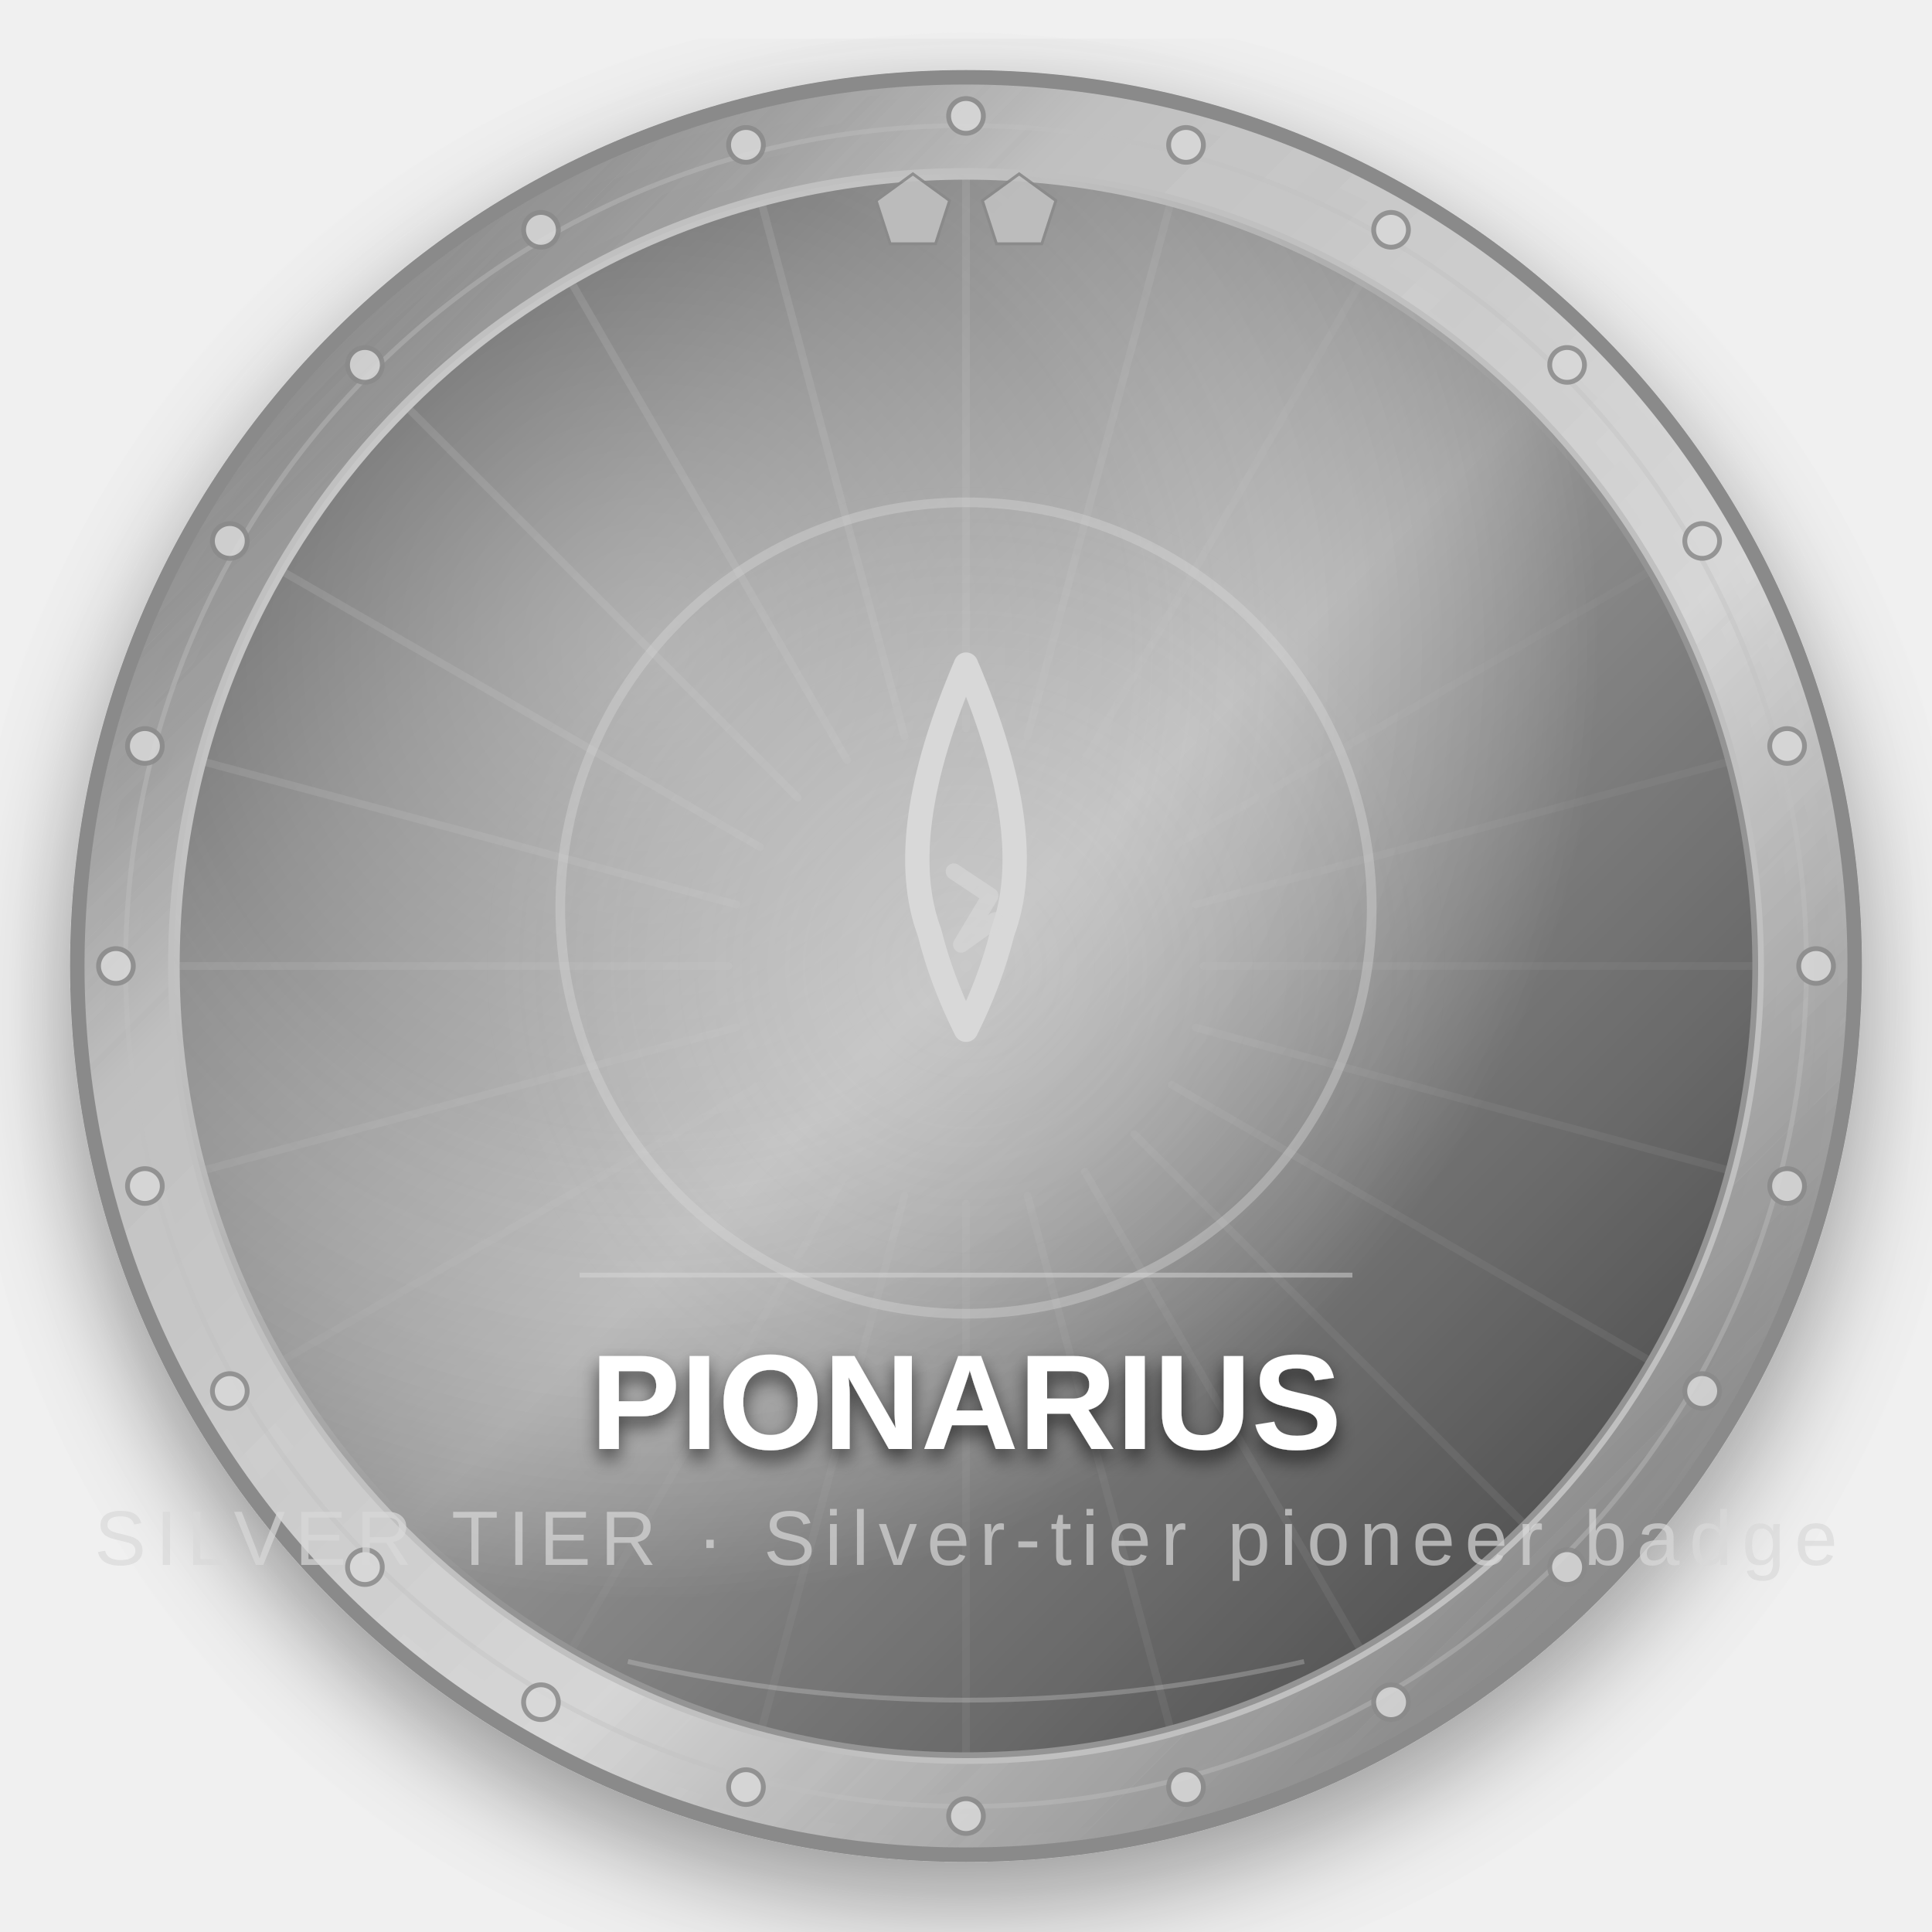
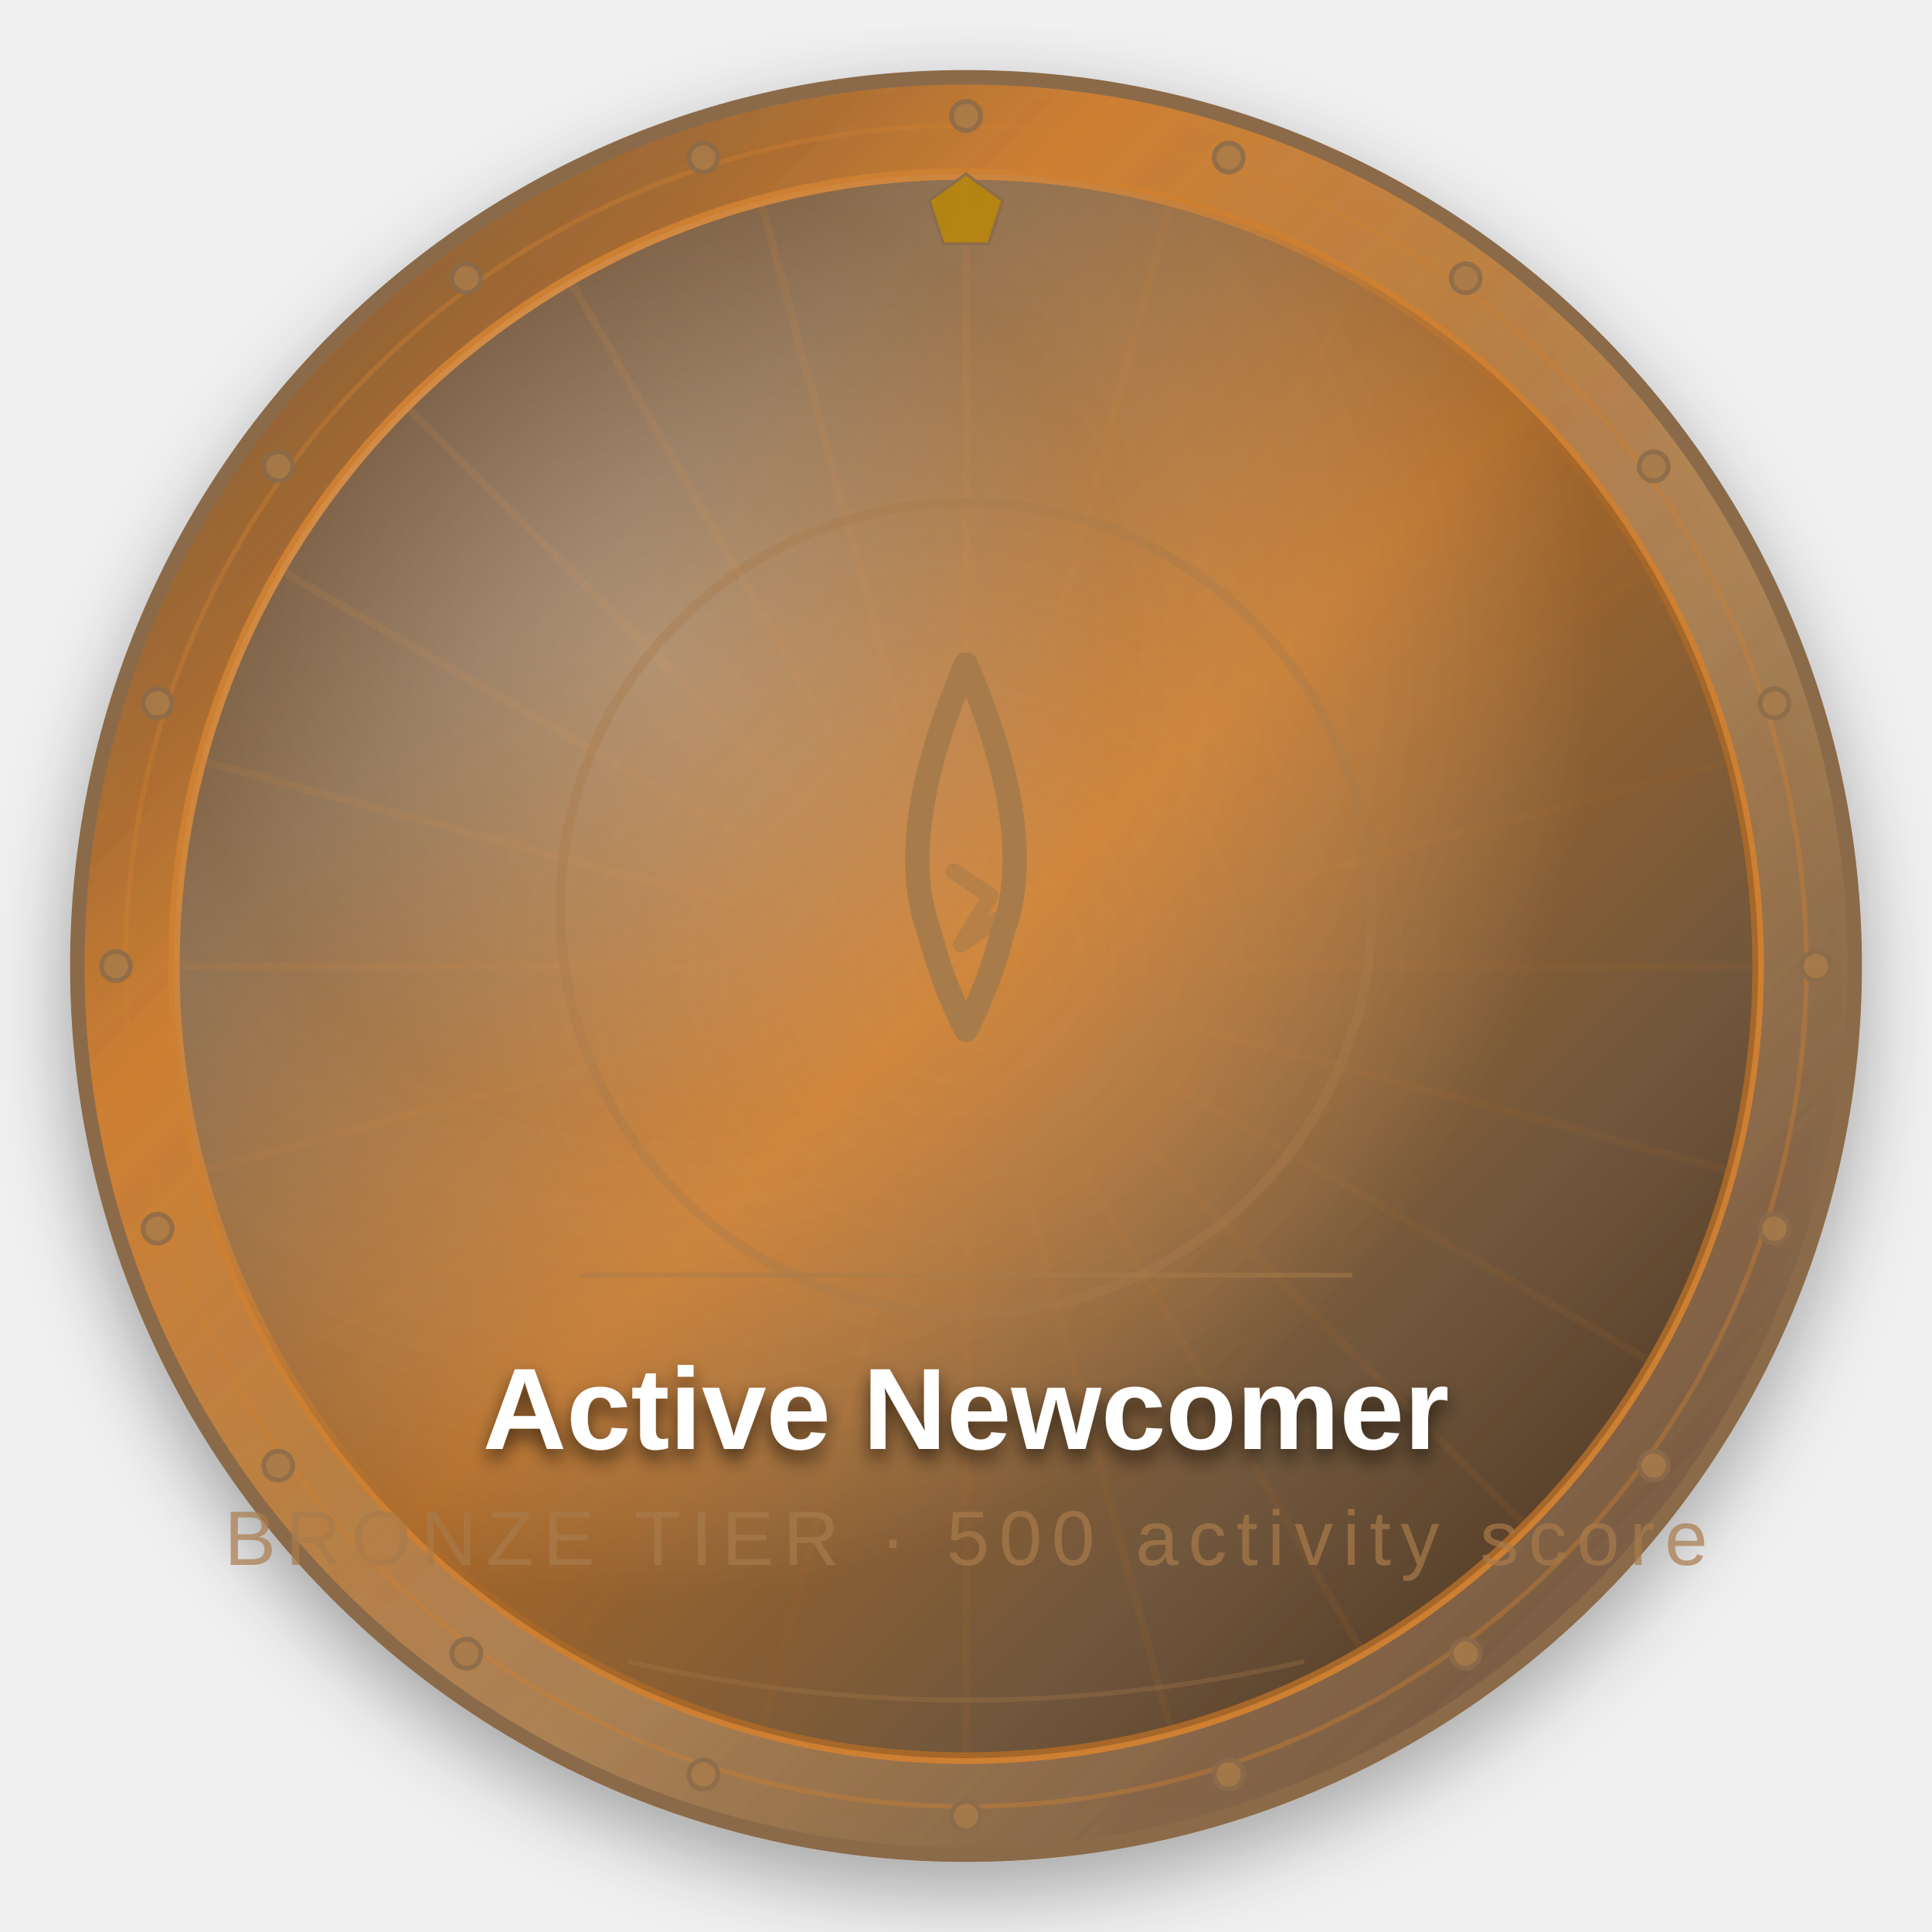
<svg xmlns="http://www.w3.org/2000/svg" viewBox="0 0 200 200" width="200" height="200">
  <defs>
    <linearGradient id="b11" x1="0%" y1="0%" x2="100%" y2="100%">
-       <stop offset="0%" stop-color="#4A4A4A" />
-       <stop offset="25%" stop-color="#8A8A8A" />
-       <stop offset="50%" stop-color="#C0C0C0" />
-       <stop offset="75%" stop-color="#8A8A8A" />
-       <stop offset="100%" stop-color="#4A4A4A" />
+       <stop offset="0%" stop-color="#4A2F1A" />
+       <stop offset="25%" stop-color="#8B6B4A" />
+       <stop offset="50%" stop-color="#CD7F32" />
+       <stop offset="75%" stop-color="#8B6B4A" />
+       <stop offset="100%" stop-color="#4A2F1A" />
    </linearGradient>
    <linearGradient id="r11" x1="0%" y1="0%" x2="100%" y2="100%">
-       <stop offset="0%" stop-color="#4A4A4A" stop-opacity="0.8" />
-       <stop offset="30%" stop-color="#C0C0C0" stop-opacity="1" />
-       <stop offset="60%" stop-color="#D8D8D8" stop-opacity="0.9" />
-       <stop offset="100%" stop-color="#4A4A4A" stop-opacity="0.8" />
+       <stop offset="0%" stop-color="#4A2F1A" stop-opacity="0.8" />
+       <stop offset="30%" stop-color="#CD7F32" stop-opacity="1" />
+       <stop offset="60%" stop-color="#A87B4A" stop-opacity="0.9" />
+       <stop offset="100%" stop-color="#4A2F1A" stop-opacity="0.8" />
    </linearGradient>
    <radialGradient id="s11" cx="30%" cy="30%" r="60%">
-       <stop offset="0%" stop-color="#fff" stop-opacity="0.28" />
+       <stop offset="0%" stop-color="#fff" stop-opacity="0.24" />
      <stop offset="50%" stop-color="#fff" stop-opacity="0.05" />
-       <stop offset="100%" stop-color="#000" stop-opacity="0.23" />
+       <stop offset="100%" stop-color="#000" stop-opacity="0.19" />
    </radialGradient>
    <radialGradient id="c11" cx="50%" cy="50%" r="50%">
-       <stop offset="0%" stop-color="#E8E8E8" stop-opacity="0.12" />
-       <stop offset="100%" stop-color="#E8E8E8" stop-opacity="0" />
+       <stop offset="0%" stop-color="#CD7F32" stop-opacity="0.12" />
+       <stop offset="100%" stop-color="#CD7F32" stop-opacity="0" />
    </radialGradient>
    <filter id="sh11" x="-30%" y="-30%" width="160%" height="160%">
-       <feDropShadow dx="0" dy="4" stdDeviation="5" flood-color="#000" flood-opacity="0.4" />
+       <feDropShadow dx="0" dy="3" stdDeviation="4" flood-color="#000" flood-opacity="0.35" />
    </filter>
  </defs>
-   <circle cx="100" cy="100" r="96" fill="none" stroke="#E8E8E8" stroke-width="1.2" opacity="0.2" filter="url(#sh11)" />
-   <circle cx="100" cy="100" r="92" fill="url(#r11)" stroke="#8A8A8A" stroke-width="1.5" filter="url(#sh11)" />
-   <circle cx="100" cy="100" r="87" fill="none" stroke="#C0C0C0" stroke-width="0.5" opacity="0.4" />
-   <circle cx="100" cy="100" r="82" fill="url(#b11)" stroke="#C0C0C0" stroke-width="1.2" />
-   <line x1="124.6" y1="100" x2="182" y2="100" stroke="#C0C0C0" stroke-width="0.8" opacity="0.18" stroke-linecap="round" />
-   <line x1="123.762" y1="106.367" x2="179.206" y2="121.223" stroke="#C0C0C0" stroke-width="0.8" opacity="0.18" stroke-linecap="round" />
-   <line x1="121.304" y1="112.3" x2="171.014" y2="141" stroke="#C0C0C0" stroke-width="0.8" opacity="0.18" stroke-linecap="round" />
-   <line x1="117.395" y1="117.395" x2="157.983" y2="157.983" stroke="#C0C0C0" stroke-width="0.8" opacity="0.18" stroke-linecap="round" />
-   <line x1="112.3" y1="121.304" x2="141" y2="171.014" stroke="#C0C0C0" stroke-width="0.8" opacity="0.18" stroke-linecap="round" />
-   <line x1="106.367" y1="123.762" x2="121.223" y2="179.206" stroke="#C0C0C0" stroke-width="0.8" opacity="0.18" stroke-linecap="round" />
-   <line x1="100" y1="124.6" x2="100" y2="182" stroke="#C0C0C0" stroke-width="0.8" opacity="0.18" stroke-linecap="round" />
-   <line x1="93.633" y1="123.762" x2="78.777" y2="179.206" stroke="#C0C0C0" stroke-width="0.8" opacity="0.18" stroke-linecap="round" />
-   <line x1="87.7" y1="121.304" x2="59" y2="171.014" stroke="#C0C0C0" stroke-width="0.8" opacity="0.18" stroke-linecap="round" />
-   <line x1="82.605" y1="117.395" x2="42.017" y2="157.983" stroke="#C0C0C0" stroke-width="0.8" opacity="0.18" stroke-linecap="round" />
-   <line x1="78.696" y1="112.3" x2="28.986" y2="141" stroke="#C0C0C0" stroke-width="0.8" opacity="0.18" stroke-linecap="round" />
-   <line x1="76.238" y1="106.367" x2="20.794" y2="121.223" stroke="#C0C0C0" stroke-width="0.8" opacity="0.18" stroke-linecap="round" />
-   <line x1="75.4" y1="100" x2="18" y2="100" stroke="#C0C0C0" stroke-width="0.8" opacity="0.18" stroke-linecap="round" />
-   <line x1="76.238" y1="93.633" x2="20.794" y2="78.777" stroke="#C0C0C0" stroke-width="0.8" opacity="0.18" stroke-linecap="round" />
-   <line x1="78.696" y1="87.7" x2="28.986" y2="59" stroke="#C0C0C0" stroke-width="0.8" opacity="0.18" stroke-linecap="round" />
-   <line x1="82.605" y1="82.605" x2="42.017" y2="42.017" stroke="#C0C0C0" stroke-width="0.8" opacity="0.18" stroke-linecap="round" />
-   <line x1="87.7" y1="78.696" x2="59" y2="28.986" stroke="#C0C0C0" stroke-width="0.8" opacity="0.18" stroke-linecap="round" />
-   <line x1="93.633" y1="76.238" x2="78.777" y2="20.794" stroke="#C0C0C0" stroke-width="0.8" opacity="0.18" stroke-linecap="round" />
-   <line x1="100" y1="75.4" x2="100" y2="18" stroke="#C0C0C0" stroke-width="0.8" opacity="0.18" stroke-linecap="round" />
-   <line x1="106.367" y1="76.238" x2="121.223" y2="20.794" stroke="#C0C0C0" stroke-width="0.8" opacity="0.18" stroke-linecap="round" />
-   <line x1="112.3" y1="78.696" x2="141" y2="28.986" stroke="#C0C0C0" stroke-width="0.8" opacity="0.18" stroke-linecap="round" />
-   <line x1="117.395" y1="82.605" x2="157.983" y2="42.017" stroke="#C0C0C0" stroke-width="0.8" opacity="0.18" stroke-linecap="round" />
-   <line x1="121.304" y1="87.7" x2="171.014" y2="59" stroke="#C0C0C0" stroke-width="0.8" opacity="0.18" stroke-linecap="round" />
-   <line x1="123.762" y1="93.633" x2="179.206" y2="78.777" stroke="#C0C0C0" stroke-width="0.8" opacity="0.18" stroke-linecap="round" />
+   <circle cx="100" cy="100" r="92" fill="url(#r11)" stroke="#8B6B4A" stroke-width="1.5" filter="url(#sh11)" />
+   <circle cx="100" cy="100" r="87" fill="none" stroke="#CD7F32" stroke-width="0.5" opacity="0.4" />
+   <circle cx="100" cy="100" r="82" fill="url(#b11)" stroke="#CD7F32" stroke-width="1.2" />
+   <line x1="124.6" y1="100" x2="182" y2="100" stroke="#CD7F32" stroke-width="0.8" opacity="0.14" stroke-linecap="round" />
+   <line x1="123.762" y1="106.367" x2="179.206" y2="121.223" stroke="#CD7F32" stroke-width="0.8" opacity="0.14" stroke-linecap="round" />
+   <line x1="121.304" y1="112.3" x2="171.014" y2="141" stroke="#CD7F32" stroke-width="0.8" opacity="0.14" stroke-linecap="round" />
+   <line x1="117.395" y1="117.395" x2="157.983" y2="157.983" stroke="#CD7F32" stroke-width="0.8" opacity="0.14" stroke-linecap="round" />
+   <line x1="112.3" y1="121.304" x2="141" y2="171.014" stroke="#CD7F32" stroke-width="0.8" opacity="0.14" stroke-linecap="round" />
+   <line x1="106.367" y1="123.762" x2="121.223" y2="179.206" stroke="#CD7F32" stroke-width="0.8" opacity="0.14" stroke-linecap="round" />
+   <line x1="100" y1="124.6" x2="100" y2="182" stroke="#CD7F32" stroke-width="0.8" opacity="0.14" stroke-linecap="round" />
+   <line x1="93.633" y1="123.762" x2="78.777" y2="179.206" stroke="#CD7F32" stroke-width="0.8" opacity="0.14" stroke-linecap="round" />
+   <line x1="87.7" y1="121.304" x2="59" y2="171.014" stroke="#CD7F32" stroke-width="0.8" opacity="0.14" stroke-linecap="round" />
+   <line x1="82.605" y1="117.395" x2="42.017" y2="157.983" stroke="#CD7F32" stroke-width="0.8" opacity="0.14" stroke-linecap="round" />
+   <line x1="78.696" y1="112.3" x2="28.986" y2="141" stroke="#CD7F32" stroke-width="0.8" opacity="0.14" stroke-linecap="round" />
+   <line x1="76.238" y1="106.367" x2="20.794" y2="121.223" stroke="#CD7F32" stroke-width="0.8" opacity="0.14" stroke-linecap="round" />
+   <line x1="75.4" y1="100" x2="18" y2="100" stroke="#CD7F32" stroke-width="0.8" opacity="0.14" stroke-linecap="round" />
+   <line x1="76.238" y1="93.633" x2="20.794" y2="78.777" stroke="#CD7F32" stroke-width="0.8" opacity="0.14" stroke-linecap="round" />
+   <line x1="78.696" y1="87.7" x2="28.986" y2="59" stroke="#CD7F32" stroke-width="0.8" opacity="0.14" stroke-linecap="round" />
+   <line x1="82.605" y1="82.605" x2="42.017" y2="42.017" stroke="#CD7F32" stroke-width="0.8" opacity="0.14" stroke-linecap="round" />
+   <line x1="87.7" y1="78.696" x2="59" y2="28.986" stroke="#CD7F32" stroke-width="0.8" opacity="0.14" stroke-linecap="round" />
+   <line x1="93.633" y1="76.238" x2="78.777" y2="20.794" stroke="#CD7F32" stroke-width="0.8" opacity="0.14" stroke-linecap="round" />
+   <line x1="100" y1="75.4" x2="100" y2="18" stroke="#CD7F32" stroke-width="0.8" opacity="0.14" stroke-linecap="round" />
+   <line x1="106.367" y1="76.238" x2="121.223" y2="20.794" stroke="#CD7F32" stroke-width="0.8" opacity="0.14" stroke-linecap="round" />
+   <line x1="112.3" y1="78.696" x2="141" y2="28.986" stroke="#CD7F32" stroke-width="0.8" opacity="0.14" stroke-linecap="round" />
+   <line x1="117.395" y1="82.605" x2="157.983" y2="42.017" stroke="#CD7F32" stroke-width="0.8" opacity="0.14" stroke-linecap="round" />
+   <line x1="121.304" y1="87.7" x2="171.014" y2="59" stroke="#CD7F32" stroke-width="0.8" opacity="0.14" stroke-linecap="round" />
+   <line x1="123.762" y1="93.633" x2="179.206" y2="78.777" stroke="#CD7F32" stroke-width="0.8" opacity="0.14" stroke-linecap="round" />
  <circle cx="100" cy="100" r="50" fill="url(#c11)" />
  <circle cx="100" cy="100" r="82" fill="url(#s11)" />
-   <circle cx="100" cy="12" r="1.8" fill="#D8D8D8" stroke="#8A8A8A" stroke-width="0.5" opacity="0.85" />
-   <circle cx="122.776" cy="14.999" r="1.8" fill="#D8D8D8" stroke="#8A8A8A" stroke-width="0.5" opacity="0.85" />
-   <circle cx="144" cy="23.79" r="1.8" fill="#D8D8D8" stroke="#8A8A8A" stroke-width="0.5" opacity="0.85" />
-   <circle cx="162.225" cy="37.775" r="1.8" fill="#D8D8D8" stroke="#8A8A8A" stroke-width="0.5" opacity="0.85" />
-   <circle cx="176.21" cy="56" r="1.8" fill="#D8D8D8" stroke="#8A8A8A" stroke-width="0.5" opacity="0.85" />
-   <circle cx="185.001" cy="77.224" r="1.8" fill="#D8D8D8" stroke="#8A8A8A" stroke-width="0.5" opacity="0.85" />
-   <circle cx="188" cy="100" r="1.8" fill="#D8D8D8" stroke="#8A8A8A" stroke-width="0.5" opacity="0.85" />
-   <circle cx="185.001" cy="122.776" r="1.8" fill="#D8D8D8" stroke="#8A8A8A" stroke-width="0.5" opacity="0.85" />
-   <circle cx="176.21" cy="144" r="1.8" fill="#D8D8D8" stroke="#8A8A8A" stroke-width="0.5" opacity="0.85" />
-   <circle cx="162.225" cy="162.225" r="1.8" fill="#D8D8D8" stroke="#8A8A8A" stroke-width="0.5" opacity="0.85" />
-   <circle cx="144" cy="176.21" r="1.8" fill="#D8D8D8" stroke="#8A8A8A" stroke-width="0.5" opacity="0.85" />
-   <circle cx="122.776" cy="185.001" r="1.8" fill="#D8D8D8" stroke="#8A8A8A" stroke-width="0.5" opacity="0.85" />
-   <circle cx="100" cy="188" r="1.8" fill="#D8D8D8" stroke="#8A8A8A" stroke-width="0.5" opacity="0.85" />
-   <circle cx="77.224" cy="185.001" r="1.8" fill="#D8D8D8" stroke="#8A8A8A" stroke-width="0.5" opacity="0.85" />
-   <circle cx="56" cy="176.21" r="1.8" fill="#D8D8D8" stroke="#8A8A8A" stroke-width="0.5" opacity="0.85" />
-   <circle cx="37.775" cy="162.225" r="1.8" fill="#D8D8D8" stroke="#8A8A8A" stroke-width="0.5" opacity="0.85" />
-   <circle cx="23.79" cy="144" r="1.8" fill="#D8D8D8" stroke="#8A8A8A" stroke-width="0.5" opacity="0.85" />
-   <circle cx="14.999" cy="122.776" r="1.8" fill="#D8D8D8" stroke="#8A8A8A" stroke-width="0.5" opacity="0.85" />
-   <circle cx="12" cy="100" r="1.8" fill="#D8D8D8" stroke="#8A8A8A" stroke-width="0.5" opacity="0.85" />
-   <circle cx="14.999" cy="77.224" r="1.8" fill="#D8D8D8" stroke="#8A8A8A" stroke-width="0.5" opacity="0.85" />
-   <circle cx="23.79" cy="56" r="1.8" fill="#D8D8D8" stroke="#8A8A8A" stroke-width="0.5" opacity="0.85" />
-   <circle cx="37.775" cy="37.775" r="1.8" fill="#D8D8D8" stroke="#8A8A8A" stroke-width="0.5" opacity="0.85" />
-   <circle cx="56" cy="23.79" r="1.8" fill="#D8D8D8" stroke="#8A8A8A" stroke-width="0.5" opacity="0.85" />
-   <circle cx="77.224" cy="14.999" r="1.8" fill="#D8D8D8" stroke="#8A8A8A" stroke-width="0.5" opacity="0.85" />
-   <polygon points="94.5,18 98.304,20.764 96.851,25.236 92.149,25.236 90.696,20.764" fill="#C0C0C0" stroke="#8A8A8A" stroke-width="0.3" opacity="0.9" />
-   <polygon points="105.5,18 109.304,20.764 107.851,25.236 103.149,25.236 101.696,20.764" fill="#C0C0C0" stroke="#8A8A8A" stroke-width="0.3" opacity="0.9" />
-   <circle cx="100" cy="94" r="42" fill="none" stroke="#D8D8D8" stroke-width="1" opacity="0.4" />
+   <circle cx="100" cy="12" r="1.5" fill="#A87B4A" stroke="#8B6B4A" stroke-width="0.5" opacity="0.85" />
+   <circle cx="127.193" cy="16.307" r="1.5" fill="#A87B4A" stroke="#8B6B4A" stroke-width="0.5" opacity="0.85" />
+   <circle cx="151.725" cy="28.807" r="1.5" fill="#A87B4A" stroke="#8B6B4A" stroke-width="0.5" opacity="0.85" />
+   <circle cx="171.193" cy="48.275" r="1.5" fill="#A87B4A" stroke="#8B6B4A" stroke-width="0.5" opacity="0.85" />
+   <circle cx="183.693" cy="72.807" r="1.5" fill="#A87B4A" stroke="#8B6B4A" stroke-width="0.5" opacity="0.85" />
+   <circle cx="188" cy="100" r="1.5" fill="#A87B4A" stroke="#8B6B4A" stroke-width="0.5" opacity="0.85" />
+   <circle cx="183.693" cy="127.193" r="1.5" fill="#A87B4A" stroke="#8B6B4A" stroke-width="0.5" opacity="0.85" />
+   <circle cx="171.193" cy="151.725" r="1.5" fill="#A87B4A" stroke="#8B6B4A" stroke-width="0.5" opacity="0.85" />
+   <circle cx="151.725" cy="171.193" r="1.5" fill="#A87B4A" stroke="#8B6B4A" stroke-width="0.5" opacity="0.85" />
+   <circle cx="127.193" cy="183.693" r="1.5" fill="#A87B4A" stroke="#8B6B4A" stroke-width="0.5" opacity="0.85" />
+   <circle cx="100" cy="188" r="1.5" fill="#A87B4A" stroke="#8B6B4A" stroke-width="0.5" opacity="0.85" />
+   <circle cx="72.807" cy="183.693" r="1.5" fill="#A87B4A" stroke="#8B6B4A" stroke-width="0.5" opacity="0.85" />
+   <circle cx="48.275" cy="171.193" r="1.5" fill="#A87B4A" stroke="#8B6B4A" stroke-width="0.5" opacity="0.85" />
+   <circle cx="28.807" cy="151.725" r="1.5" fill="#A87B4A" stroke="#8B6B4A" stroke-width="0.5" opacity="0.85" />
+   <circle cx="16.307" cy="127.193" r="1.5" fill="#A87B4A" stroke="#8B6B4A" stroke-width="0.5" opacity="0.85" />
+   <circle cx="12" cy="100" r="1.5" fill="#A87B4A" stroke="#8B6B4A" stroke-width="0.5" opacity="0.85" />
+   <circle cx="16.307" cy="72.807" r="1.5" fill="#A87B4A" stroke="#8B6B4A" stroke-width="0.5" opacity="0.85" />
+   <circle cx="28.807" cy="48.275" r="1.5" fill="#A87B4A" stroke="#8B6B4A" stroke-width="0.5" opacity="0.85" />
+   <circle cx="48.275" cy="28.807" r="1.5" fill="#A87B4A" stroke="#8B6B4A" stroke-width="0.5" opacity="0.85" />
+   <circle cx="72.807" cy="16.307" r="1.5" fill="#A87B4A" stroke="#8B6B4A" stroke-width="0.5" opacity="0.85" />
+   <polygon points="100,18 103.804,20.764 102.351,25.236 97.649,25.236 96.196,20.764" fill="#B8860B" stroke="#8B6B4A" stroke-width="0.3" opacity="0.9" />
+   <circle cx="100" cy="94" r="42" fill="none" stroke="#A87B4A" stroke-width="1" opacity="0.4" />
  <g>
    <g transform="translate(100,94)">
-       <path d="M0 -25.2 Q7.56 -7.56 3.78 2.52 Q2.52 7.56 0 12.6 Q-2.52 7.56 -3.78 2.52 Q-7.56 -7.56 0 -25.2Z" fill="none" stroke="#D8D8D8" stroke-width="2.52" stroke-linejoin="round" />
-       <path d="M-1.26 -3.78 L2.52 -1.26 L-0.504 3.78 L3.024 1.26" fill="none" stroke="#D8D8D8" stroke-width="1.68" stroke-linecap="round" stroke-linejoin="round" opacity="0.6" />
+       <path d="M0 -25.2 Q7.56 -7.56 3.78 2.52 Q2.52 7.56 0 12.6 Q-2.52 7.56 -3.78 2.52 Q-7.56 -7.56 0 -25.2Z" fill="none" stroke="#A87B4A" stroke-width="2.52" stroke-linejoin="round" />
+       <path d="M-1.26 -3.78 L2.52 -1.26 L-0.504 3.78 L3.024 1.26" fill="none" stroke="#A87B4A" stroke-width="1.68" stroke-linecap="round" stroke-linejoin="round" opacity="0.6" />
    </g>
  </g>
-   <line x1="60" y1="132" x2="140" y2="132" stroke="#D8D8D8" stroke-width="0.5" opacity="0.5" />
-   <text x="100" y="150" text-anchor="middle" font-size="14" font-weight="bold" fill="#fff" font-family="Arial,sans-serif" filter="drop-shadow(0 1px 1px rgba(0,0,0,0.6))">PIONARIUS</text>
-   <text x="100" y="162" text-anchor="middle" font-size="8" fill="#D8D8D8" opacity="0.7" font-family="Arial,sans-serif" letter-spacing="1">SILVER TIER · Silver-tier pioneer badge</text>
-   <path d="M65 172 Q100 180 135 172" fill="none" stroke="#D8D8D8" stroke-width="0.5" opacity="0.3" />
+   <line x1="60" y1="132" x2="140" y2="132" stroke="#A87B4A" stroke-width="0.5" opacity="0.5" />
+   <text x="100" y="150" text-anchor="middle" font-size="12" font-weight="bold" fill="#fff" font-family="Arial,sans-serif" filter="drop-shadow(0 1px 1px rgba(0,0,0,0.6))">Active Newcomer</text>
+   <text x="100" y="162" text-anchor="middle" font-size="8" fill="#A87B4A" opacity="0.7" font-family="Arial,sans-serif" letter-spacing="1">BRONZE TIER · 500 activity score</text>
+   <path d="M65 172 Q100 180 135 172" fill="none" stroke="#A87B4A" stroke-width="0.5" opacity="0.3" />
</svg>
